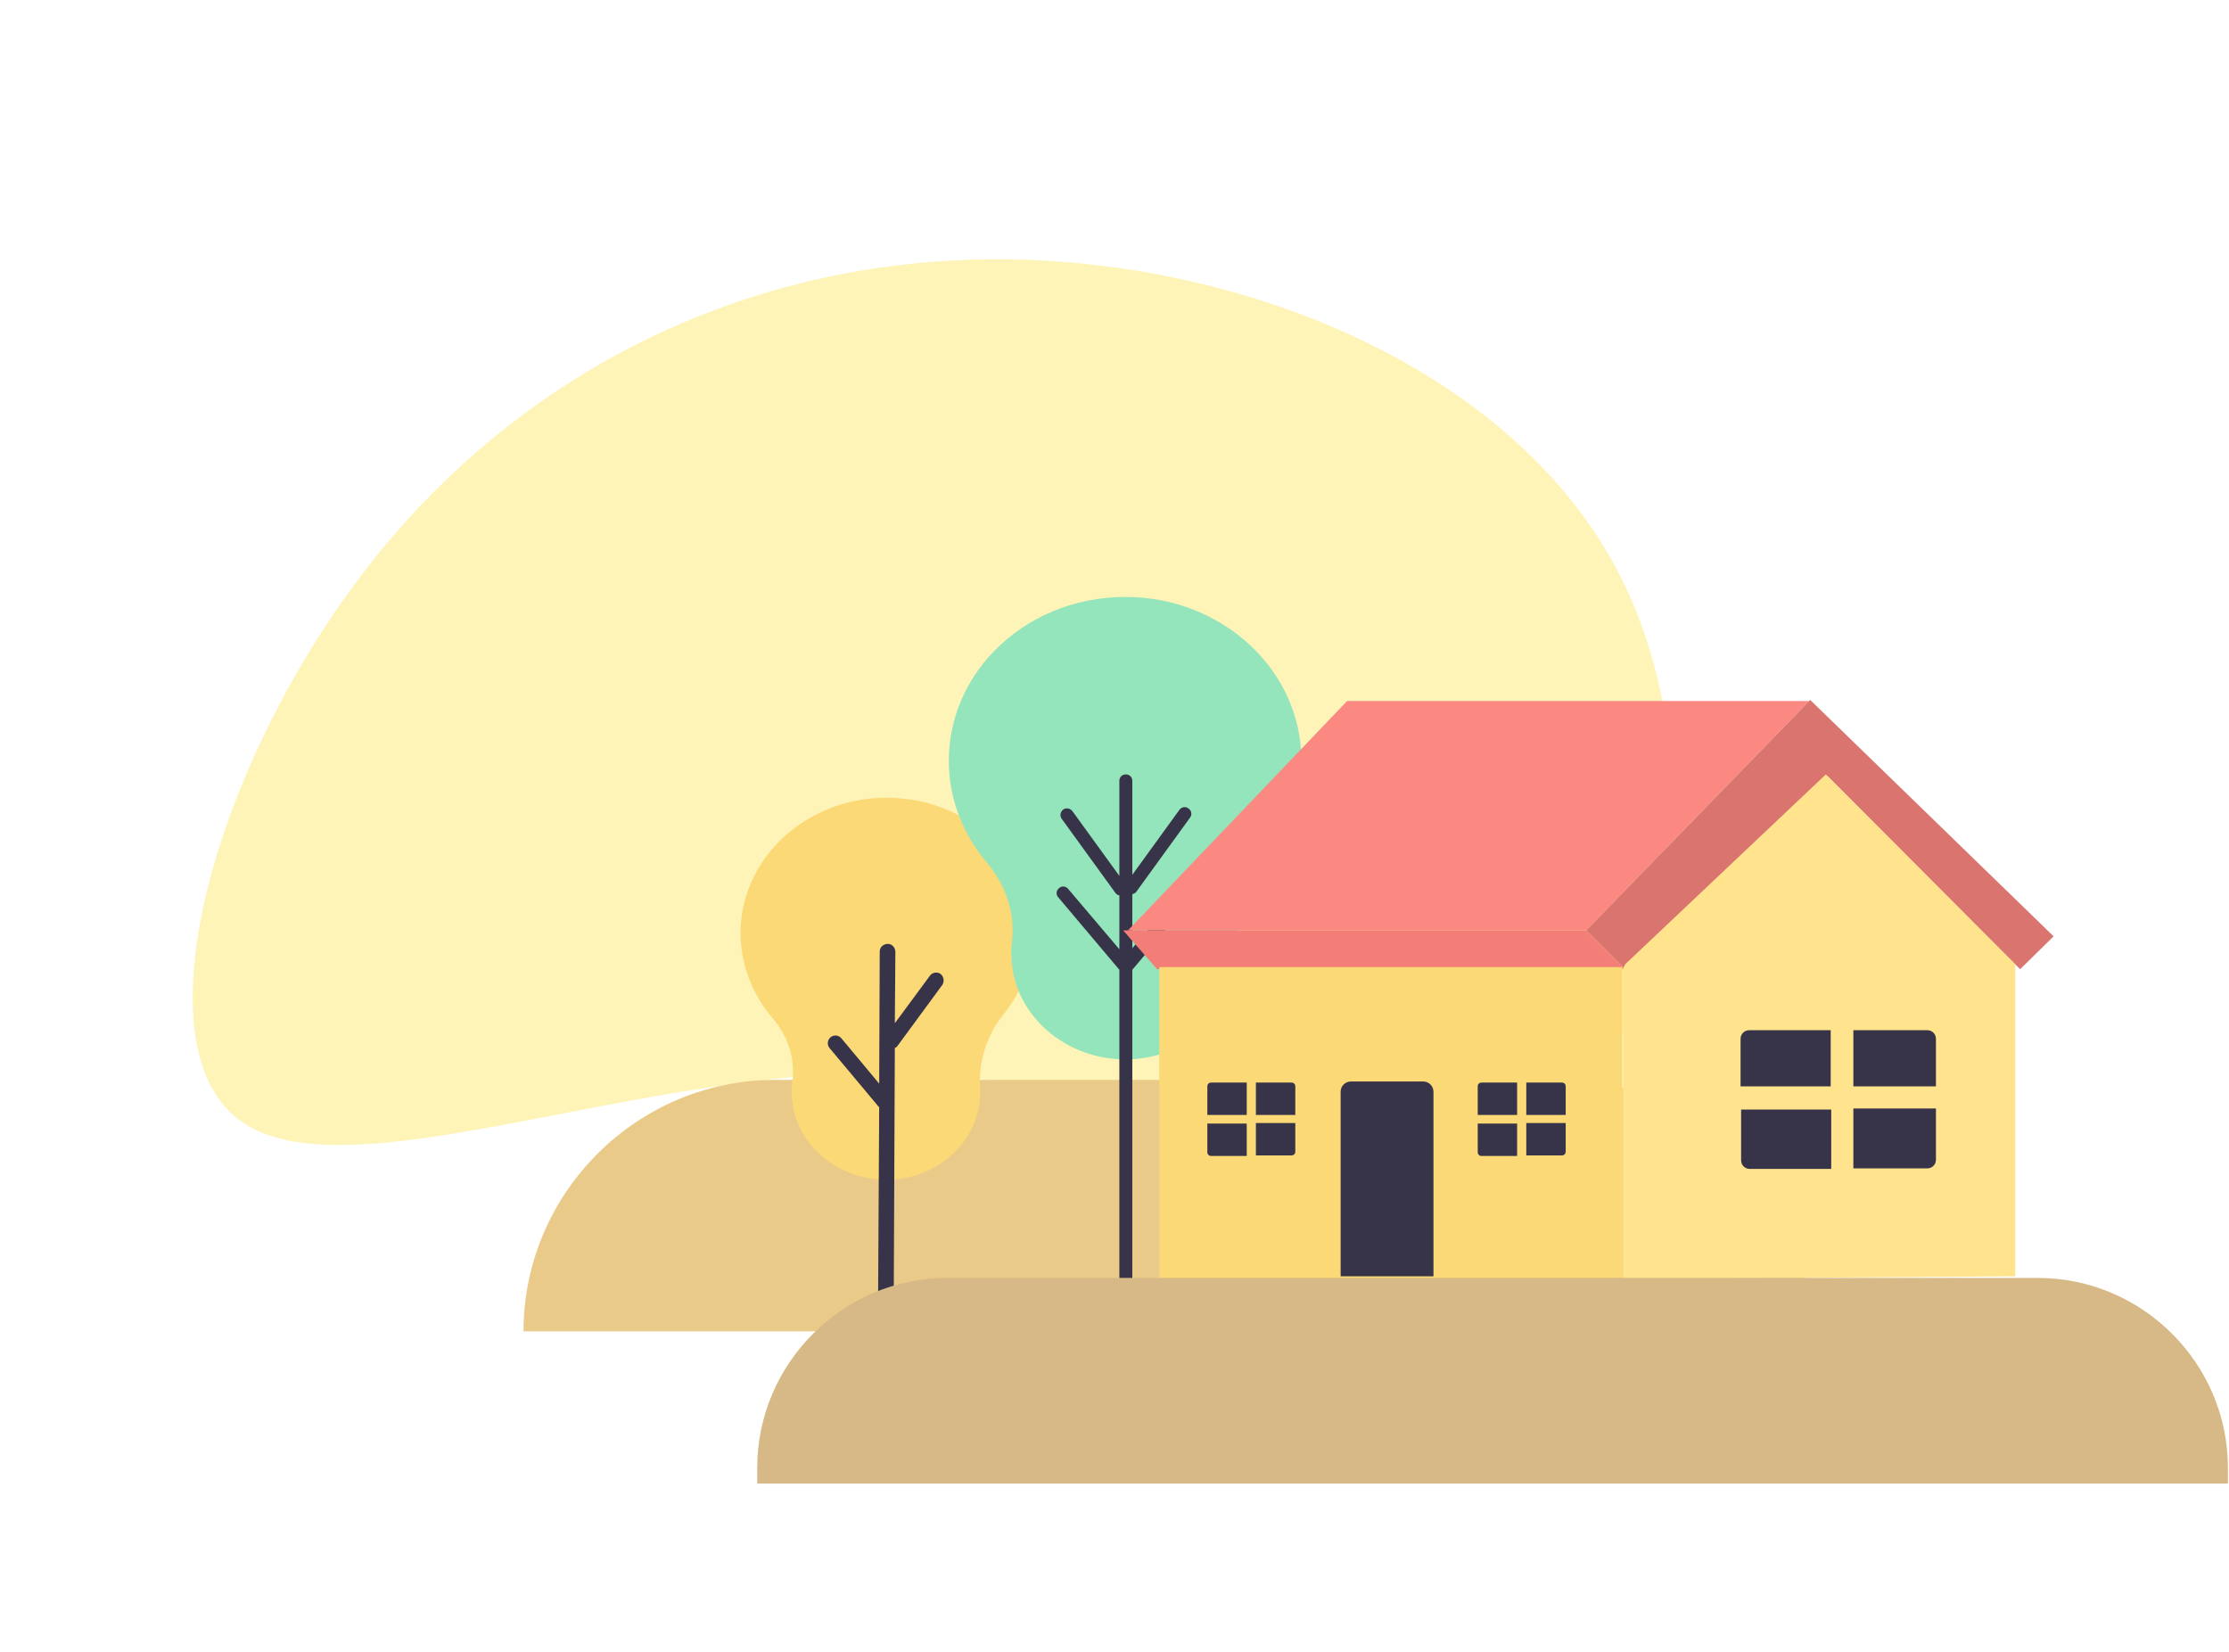
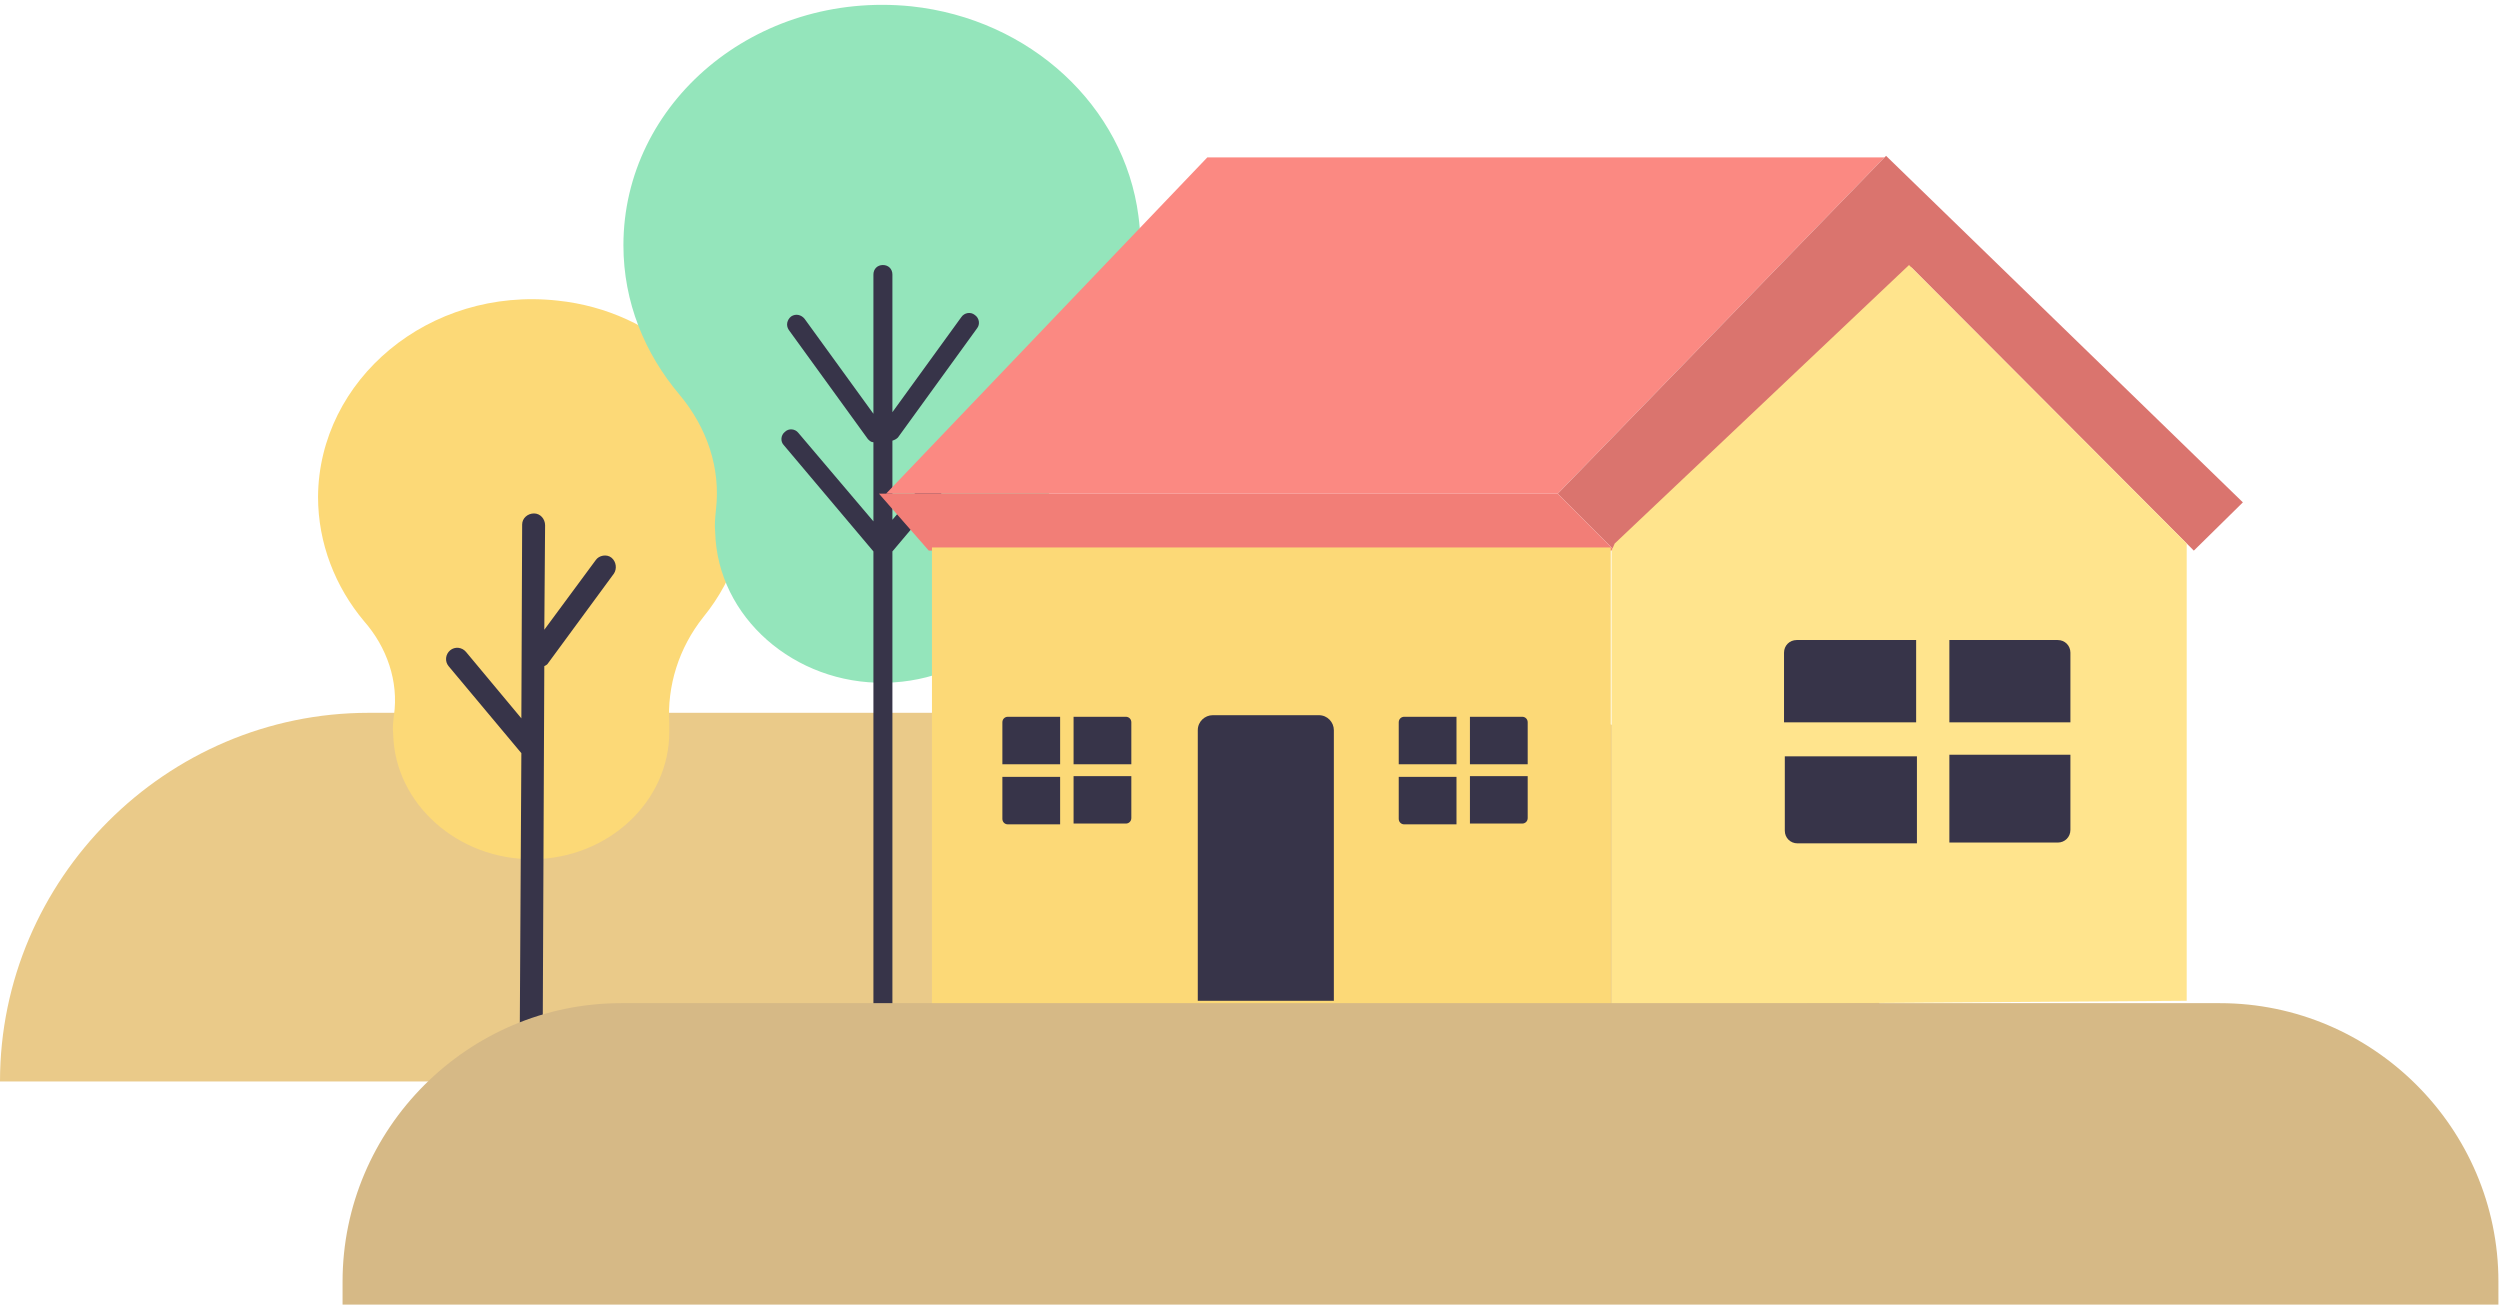
- <svg xmlns="http://www.w3.org/2000/svg" width="413" height="306" viewBox="0 0 413 306" fill="none">
-   <path d="M282.697 211.204C256.386 225.416 213.8 199.703 165.734 198.809C117.599 197.949 63.812 221.906 44.424 207.601C25.07 193.364 40.013 140.83 68.58 104.494C97.147 68.159 139.236 47.986 185.003 48.045C230.701 48.138 280.079 68.463 299.681 105.728C319.249 142.924 309.041 197.06 282.697 211.204Z" fill="#FFF4B8" />
-   <path d="M325.8 246.7H97C97 221.1 118 200.1 143.6 200.1H289C314.6 200.1 335.6 221.1 335.6 246.7H325.8Z" fill="#EACA89" />
-   <path d="M146.8 200.399C146.7 201.199 146.6 201.999 146.7 202.799C146.9 211.599 154.9 218.699 164.4 218.599C173.9 218.499 181.6 211.299 181.6 202.499C181.6 202.199 181.6 201.799 181.6 201.499C181.3 196.699 182.8 191.899 185.9 187.999C189.9 183.099 192 176.799 191.1 169.999C189.7 158.499 179.9 149.299 167.5 147.999C151.2 146.199 137.3 157.999 137.2 172.799C137.2 178.699 139.4 184.199 143 188.499C145.9 191.799 147.4 196.099 146.8 200.399Z" fill="#FCD977" />
-   <path d="M174.3 180.499C173.7 179.999 172.7 180.199 172.3 180.799L165.8 189.599L165.9 176.399C165.9 175.599 165.3 174.899 164.5 174.899C163.7 174.899 163 175.499 163 176.299L162.9 200.799L155.9 192.399C155.4 191.799 154.5 191.699 153.9 192.199C153.3 192.699 153.2 193.599 153.7 194.199L162.9 205.199L162.7 240.199C162.7 240.999 163.3 241.699 164.1 241.699C164.9 241.699 165.6 241.099 165.6 240.299L165.8 194.199C166 194.099 166.2 193.999 166.3 193.799L174.6 182.499C175 181.899 174.9 180.999 174.3 180.499Z" fill="#373449" />
-   <path d="M187.5 174.4C187.4 175.4 187.3 176.3 187.4 177.3C187.7 188 197.4 196.5 208.9 196.3C220.4 196.1 229.6 187.4 229.6 176.7C229.6 176.3 229.6 175.9 229.6 175.4C229.2 169.5 231 163.8 234.7 159.1C239.5 153.1 242 145.5 240.9 137.3C239.1 123.4 227.2 112.4 212.2 110.8C192.5 108.8 175.8 123 175.8 141C175.8 148.2 178.5 154.7 182.9 159.9C186.4 164.1 188.1 169.2 187.5 174.4Z" fill="#94E5BB" />
-   <path d="M221 164.4C220.5 164 219.7 164 219.3 164.5L209.8 175.7V165.7C210.1 165.6 210.3 165.5 210.5 165.3L220.5 151.5C220.9 151 220.8 150.2 220.2 149.8C219.7 149.4 218.9 149.5 218.5 150.1L209.8 162.1V144.7C209.8 144 209.3 143.5 208.6 143.5C207.9 143.5 207.4 144 207.4 144.7V162.3L198.7 150.3C198.3 149.8 197.6 149.6 197 150C196.5 150.4 196.3 151.1 196.7 151.7L206.7 165.5C206.9 165.7 207.1 165.9 207.4 165.9V175.9L197.9 164.7C197.5 164.2 196.7 164.1 196.2 164.6C195.7 165 195.6 165.8 196.1 166.3L207.4 179.7V240.9C207.4 241.6 207.9 242.1 208.6 242.1C209.3 242.1 209.8 241.6 209.8 240.9V179.7L221.1 166.3C221.5 165.6 221.5 164.8 221 164.4Z" fill="#373449" />
-   <path d="M335.2 129.899H249.6L209 172.399H293.9L335.2 129.899Z" fill="#FB8982" />
-   <path d="M335.4 129.699L335.2 129.899L293.9 172.399L301.1 179.599L338.6 143.799L374.3 179.599L380.5 173.499L335.4 129.699Z" fill="#DA746E" />
-   <path d="M209 172.399H208.1L214.4 179.599H301.1L293.9 172.399H209Z" fill="#F27E77" />
-   <path d="M338.3 143.499L301.1 178.699L300.7 179.599V236.999L373.4 236.499V179.199V178.699L338.3 143.499Z" fill="#FFE48D" />
-   <path d="M339.2 190.899H324.1C323.2 190.899 322.5 191.599 322.5 192.499V201.299H339.2V190.899Z" fill="#373449" />
-   <path d="M322.6 205.499V214.999C322.6 215.899 323.3 216.599 324.2 216.599H339.3V205.599H322.6V205.499Z" fill="#373449" />
-   <path d="M358.7 201.299V192.499C358.7 191.599 358 190.899 357.1 190.899H343.4V201.299H358.7Z" fill="#373449" />
-   <path d="M343.4 216.499H357.1C358 216.499 358.7 215.799 358.7 214.899V205.399H343.4V216.499Z" fill="#373449" />
-   <path d="M300.6 179.199H214.8V236.999H300.6V179.199Z" fill="#FCD977" />
-   <path d="M265.6 236.499H248.4V202.299C248.4 201.199 249.3 200.399 250.3 200.399H263.7C264.8 200.399 265.6 201.299 265.6 202.299V236.499Z" fill="#373449" />
-   <path d="M290.1 206.6V201.3C290.1 200.9 289.8 200.6 289.4 200.6H282.8V206.6H290.1Z" fill="#373449" />
-   <path d="M281.1 200.6H274.5C274.1 200.6 273.8 200.9 273.8 201.3V206.6H281.1V200.6Z" fill="#373449" />
-   <path d="M273.8 208.199V213.499C273.8 213.899 274.1 214.199 274.5 214.199H281.1V208.199H273.8Z" fill="#373449" />
-   <path d="M282.8 214.1H289.4C289.8 214.1 290.1 213.8 290.1 213.4V208.1H282.8V214.1Z" fill="#373449" />
-   <path d="M240 206.6V201.3C240 200.9 239.7 200.6 239.3 200.6H232.7V206.6H240Z" fill="#373449" />
-   <path d="M232.7 214.1H239.3C239.7 214.1 240 213.8 240 213.4V208.1H232.7V214.1Z" fill="#373449" />
-   <path d="M231 200.6H224.4C224 200.6 223.7 200.9 223.7 201.3V206.6H231V200.6Z" fill="#373449" />
-   <path d="M223.7 208.199V213.499C223.7 213.899 224 214.199 224.4 214.199H231V208.199H223.7Z" fill="#373449" />
-   <path d="M412.7 274.9H140.3V272C140.3 252.7 156.1 236.8 175.5 236.8H377.6C396.9 236.8 412.8 252.6 412.8 272V274.9H412.7Z" fill="#D6B986" />
+ <svg xmlns="http://www.w3.org/2000/svg" width="316" height="165" viewBox="0 0 316 165" fill="none">
+   <path d="M228.8 136.7H0C0 111.1 21 90.1 46.6 90.1H192C217.6 90.1 238.6 111.1 238.6 136.7H228.8Z" fill="#EACA89" />
+   <path d="M49.8 90.4C49.7 91.2 49.6 91.999 49.7 92.799C49.9 101.6 57.9 108.7 67.4 108.6C76.9 108.5 84.6 101.3 84.6 92.499C84.6 92.2 84.6 91.799 84.6 91.499C84.3 86.7 85.8 81.9 88.9 77.999C92.9 73.1 95 66.799 94.1 59.999C92.7 48.499 82.9 39.3 70.5 37.999C54.2 36.2 40.3 47.999 40.2 62.8C40.2 68.7 42.4 74.2 46 78.499C48.9 81.799 50.4 86.1 49.8 90.4Z" fill="#FCD977" />
+   <path d="M77.3 70.499C76.7 69.999 75.7 70.199 75.3 70.799L68.8 79.599L68.9 66.399C68.9 65.599 68.3 64.899 67.5 64.899C66.7 64.899 66 65.499 66 66.299L65.9 90.799L58.9 82.399C58.4 81.799 57.5 81.699 56.9 82.199C56.3 82.699 56.2 83.599 56.7 84.199L65.9 95.199L65.7 130.199C65.7 130.999 66.3 131.699 67.1 131.699C67.9 131.699 68.6 131.099 68.6 130.299L68.8 84.199C69 84.099 69.2 83.999 69.3 83.799L77.6 72.499C78 71.899 77.9 70.999 77.3 70.499Z" fill="#373449" />
+   <path d="M90.5 64.4C90.4 65.4 90.3 66.299 90.4 67.299C90.7 77.999 100.4 86.499 111.9 86.299C123.4 86.1 132.6 77.4 132.6 66.7C132.6 66.299 132.6 65.9 132.6 65.4C132.2 59.499 134 53.8 137.7 49.099C142.5 43.099 145 35.499 143.9 27.299C142.1 13.399 130.2 2.4 115.2 0.8C95.5 -1.2 78.8 12.999 78.8 31C78.8 38.2 81.5 44.7 85.9 49.9C89.4 54.099 91.1 59.2 90.5 64.4Z" fill="#94E5BB" />
+   <path d="M124 54.4C123.5 53.999 122.7 53.999 122.3 54.499L112.8 65.7V55.7C113.1 55.599 113.3 55.499 113.5 55.3L123.5 41.499C123.9 40.999 123.8 40.2 123.2 39.8C122.7 39.4 121.9 39.499 121.5 40.099L112.8 52.099V34.7C112.8 33.999 112.3 33.499 111.6 33.499C110.9 33.499 110.4 33.999 110.4 34.7V52.3L101.7 40.3C101.3 39.8 100.6 39.599 100 39.999C99.5 40.4 99.3 41.099 99.7 41.7L109.7 55.499C109.9 55.7 110.1 55.9 110.4 55.9V65.9L100.9 54.7C100.5 54.2 99.7 54.099 99.2 54.599C98.7 54.999 98.6 55.8 99.1 56.3L110.4 69.7V130.9C110.4 131.6 110.9 132.1 111.6 132.1C112.3 132.1 112.8 131.6 112.8 130.9V69.7L124.1 56.3C124.5 55.599 124.5 54.8 124 54.4Z" fill="#373449" />
+   <path d="M238.2 19.899H152.6L112 62.399H196.9L238.2 19.899Z" fill="#FB8982" />
+   <path d="M238.4 19.7L238.2 19.899L196.9 62.4L204.1 69.6L241.6 33.8L277.3 69.6L283.5 63.499L238.4 19.7Z" fill="#DA746E" />
+   <path d="M112 62.399H111.1L117.4 69.599H204.1L196.9 62.399H112Z" fill="#F27E77" />
+   <path d="M241.3 33.499L204.1 68.7L203.7 69.6V127L276.4 126.5V69.2V68.7L241.3 33.499Z" fill="#FFE48D" />
+   <path d="M242.2 80.9H227.1C226.2 80.9 225.5 81.6 225.5 82.499V91.299H242.2V80.9Z" fill="#373449" />
+   <path d="M225.6 95.499V105C225.6 105.9 226.3 106.6 227.2 106.6H242.3V95.6H225.6V95.499Z" fill="#373449" />
+   <path d="M261.7 91.299V82.499C261.7 81.6 261 80.9 260.1 80.9H246.4V91.299H261.7V91.299Z" fill="#373449" />
+   <path d="M246.4 106.5H260.1C261 106.5 261.7 105.8 261.7 104.9V95.4H246.4V106.5V106.5Z" fill="#373449" />
+   <path d="M203.6 69.2H117.8V126.999H203.6V69.2Z" fill="#FCD977" />
+   <path d="M168.6 126.499H151.4V92.299C151.4 91.199 152.3 90.399 153.3 90.399H166.7C167.8 90.399 168.6 91.299 168.6 92.299V126.499V126.499Z" fill="#373449" />
+   <path d="M193.1 96.6V91.299C193.1 90.9 192.8 90.6 192.4 90.6H185.8V96.6H193.1Z" fill="#373449" />
+   <path d="M184.1 90.6H177.5C177.1 90.6 176.8 90.9 176.8 91.299V96.6H184.1V90.6V90.6Z" fill="#373449" />
+   <path d="M176.8 98.2V103.499C176.8 103.899 177.1 104.199 177.5 104.199H184.1V98.2H176.8Z" fill="#373449" />
+   <path d="M185.8 104.099H192.4C192.8 104.099 193.1 103.799 193.1 103.399V98.1H185.8V104.099V104.099Z" fill="#373449" />
+   <path d="M143 96.6V91.299C143 90.9 142.7 90.6 142.3 90.6H135.7V96.6H143Z" fill="#373449" />
+   <path d="M135.7 104.099H142.3C142.7 104.099 143 103.799 143 103.399V98.1H135.7V104.099V104.099Z" fill="#373449" />
+   <path d="M134 90.6H127.4C127 90.6 126.7 90.9 126.7 91.299V96.6H134V90.6Z" fill="#373449" />
+   <path d="M126.7 98.2V103.499C126.7 103.899 127 104.199 127.4 104.199H134V98.2H126.7Z" fill="#373449" />
+   <path d="M315.7 164.9H43.3V162C43.3 142.7 59.1 126.8 78.5 126.8H280.6C299.9 126.8 315.8 142.6 315.8 162V164.9H315.7Z" fill="#D6B986" />
</svg>
